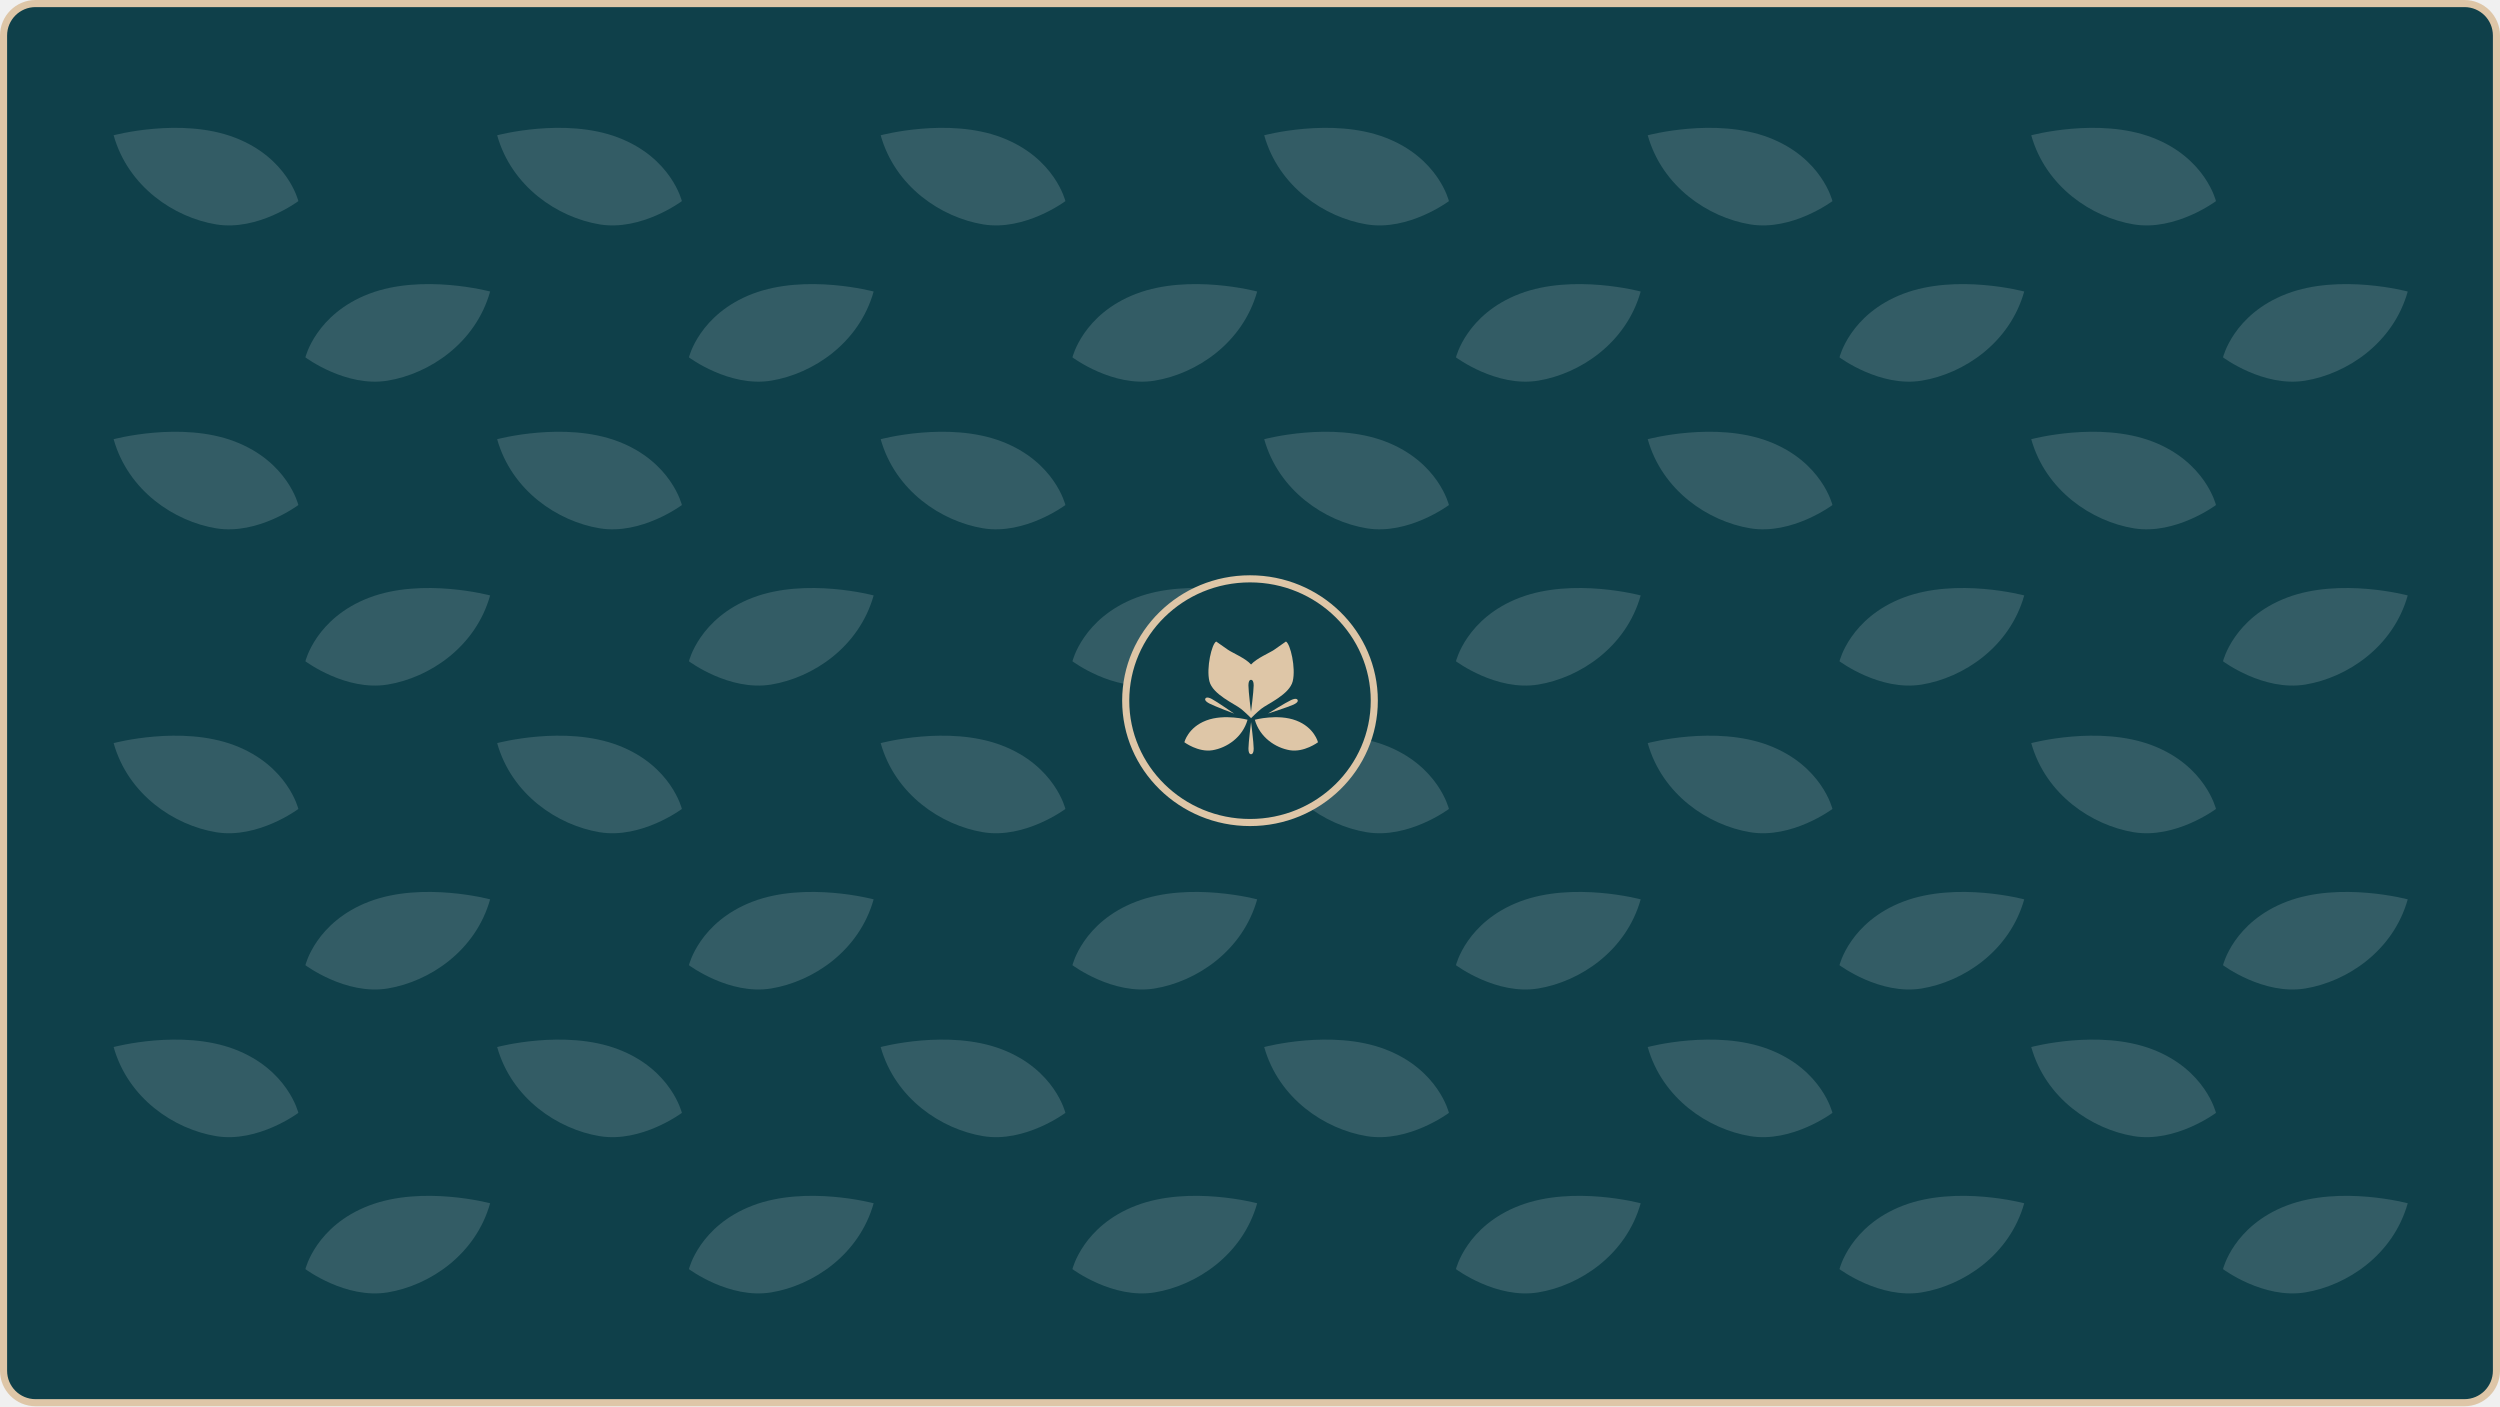
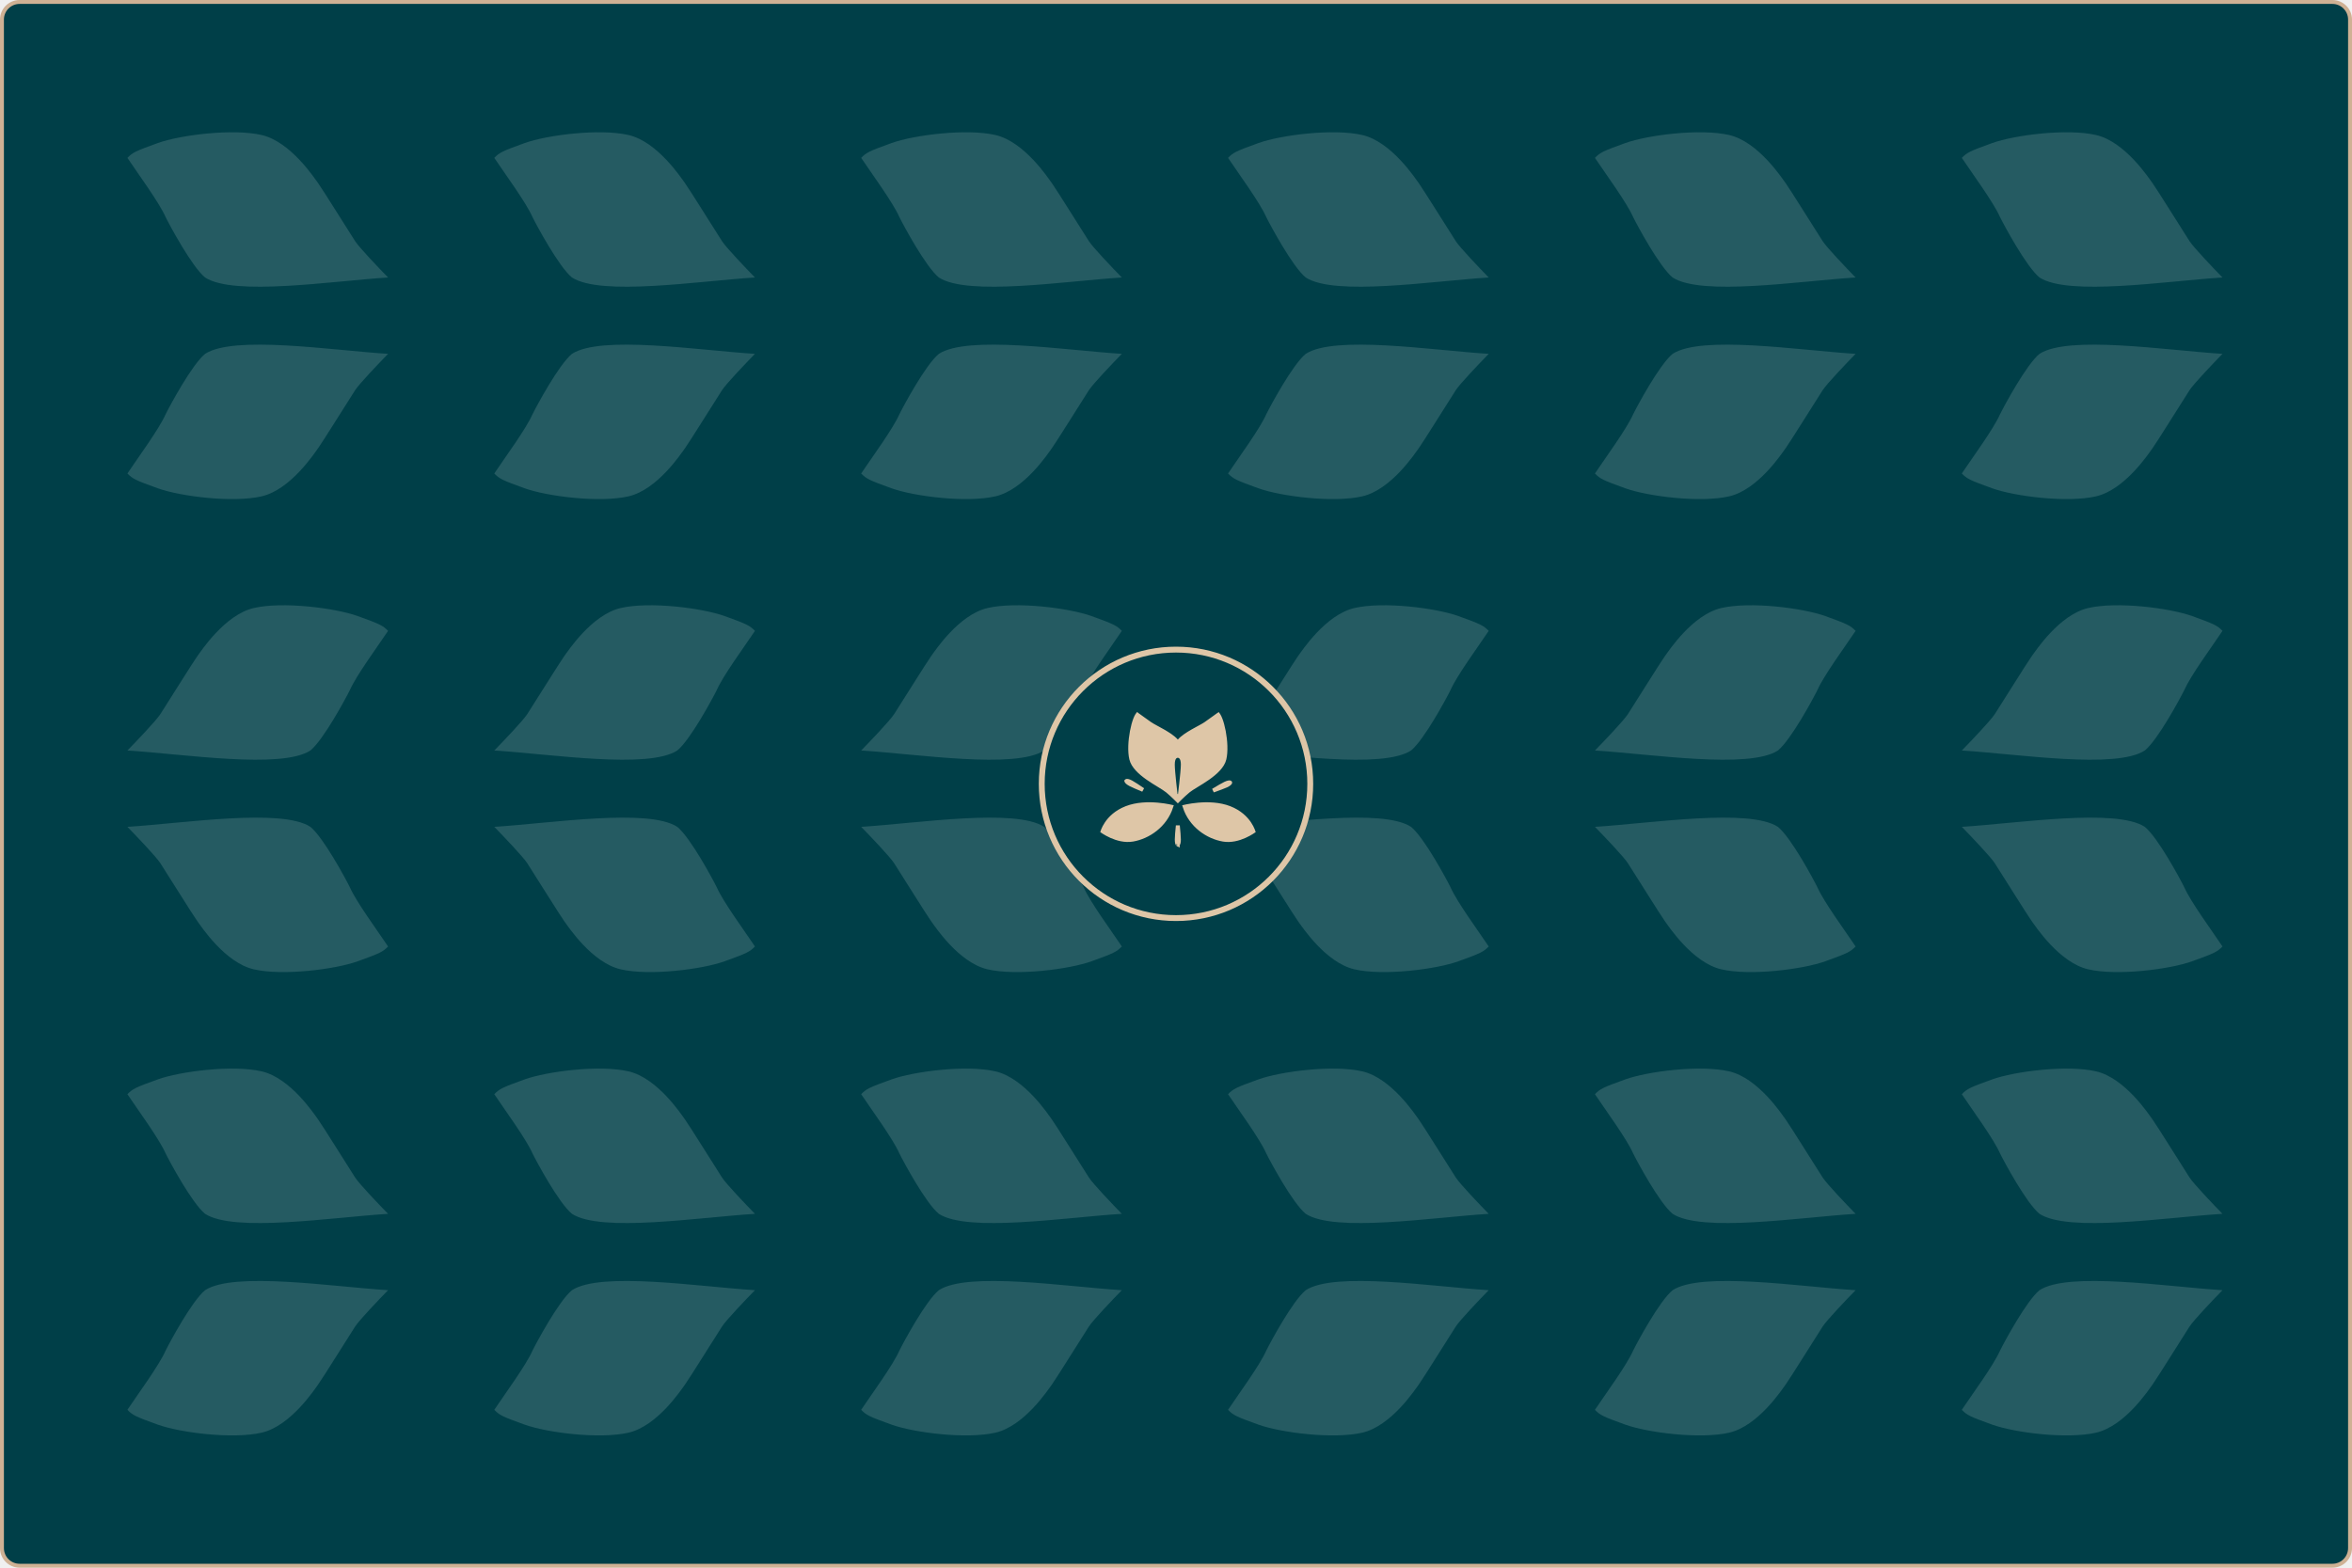
- <svg xmlns="http://www.w3.org/2000/svg" width="352" height="198" viewBox="0 0 352 198" fill="none">
-   <rect x="0.5" y="0.5" width="351" height="197" rx="4.5" fill="#0F404A" stroke="#DEC6A7" />
-   <g opacity="0.15">
-     <path d="M16 19.048C16 19.048 25.501 16.494 33.024 19.36C40.547 22.226 42.009 28.318 42.009 28.318C42.009 28.318 36.317 32.569 30.425 31.594C24.534 30.619 18.04 26.308 16 19.048Z" fill="white" />
-     <path d="M16 61.84C16 61.84 25.501 59.285 33.024 62.151C40.547 65.018 42.009 71.109 42.009 71.109C42.009 71.109 36.317 75.36 30.425 74.385C24.534 73.41 18.04 69.099 16 61.84Z" fill="white" />
-     <path d="M16 104.631C16 104.631 25.501 102.077 33.024 104.943C40.547 107.809 42.009 113.901 42.009 113.901C42.009 113.901 36.317 118.151 30.425 117.177C24.534 116.202 18.04 111.891 16 104.631Z" fill="white" />
-     <path d="M16 147.423C16 147.423 25.501 144.868 33.024 147.734C40.547 150.601 42.009 156.692 42.009 156.692C42.009 156.692 36.317 160.943 30.425 159.968C24.534 158.993 18.04 154.682 16 147.423Z" fill="white" />
-     <path d="M124 19.048C124 19.048 133.501 16.494 141.024 19.36C148.547 22.226 150.009 28.318 150.009 28.318C150.009 28.318 144.317 32.569 138.425 31.594C132.534 30.619 126.04 26.308 124 19.048Z" fill="white" />
-     <path d="M124 61.84C124 61.84 133.501 59.285 141.024 62.151C148.547 65.018 150.009 71.109 150.009 71.109C150.009 71.109 144.317 75.36 138.425 74.385C132.534 73.41 126.04 69.099 124 61.84Z" fill="white" />
-     <path d="M124 104.631C124 104.631 133.501 102.077 141.024 104.943C148.547 107.809 150.009 113.901 150.009 113.901C150.009 113.901 144.317 118.151 138.425 117.177C132.534 116.202 126.04 111.891 124 104.631Z" fill="white" />
-     <path d="M124 147.423C124 147.423 133.501 144.868 141.024 147.734C148.547 150.601 150.009 156.692 150.009 156.692C150.009 156.692 144.317 160.943 138.425 159.968C132.534 158.993 126.04 154.682 124 147.423Z" fill="white" />
-     <path d="M70 19.048C70 19.048 79.501 16.494 87.024 19.36C94.547 22.226 96.009 28.318 96.009 28.318C96.009 28.318 90.317 32.569 84.425 31.594C78.534 30.619 72.04 26.308 70 19.048Z" fill="white" />
-     <path d="M70 61.84C70 61.84 79.501 59.285 87.024 62.151C94.547 65.018 96.009 71.109 96.009 71.109C96.009 71.109 90.317 75.36 84.425 74.385C78.534 73.41 72.04 69.099 70 61.84Z" fill="white" />
-     <path d="M70 104.631C70 104.631 79.501 102.077 87.024 104.943C94.547 107.809 96.009 113.901 96.009 113.901C96.009 113.901 90.317 118.151 84.425 117.177C78.534 116.202 72.04 111.891 70 104.631Z" fill="white" />
-     <path d="M70 147.423C70 147.423 79.501 144.868 87.024 147.734C94.547 150.601 96.009 156.692 96.009 156.692C96.009 156.692 90.317 160.943 84.425 159.968C78.534 158.993 72.04 154.682 70 147.423Z" fill="white" />
-     <path d="M178 19.048C178 19.048 187.501 16.494 195.024 19.36C202.547 22.226 204.009 28.318 204.009 28.318C204.009 28.318 198.317 32.569 192.425 31.594C186.534 30.619 180.04 26.308 178 19.048Z" fill="white" />
-     <path d="M178 61.84C178 61.84 187.501 59.285 195.024 62.151C202.547 65.018 204.009 71.109 204.009 71.109C204.009 71.109 198.317 75.36 192.425 74.385C186.534 73.41 180.04 69.099 178 61.84Z" fill="white" />
-     <path d="M178 104.631C178 104.631 187.501 102.077 195.024 104.943C202.547 107.809 204.009 113.901 204.009 113.901C204.009 113.901 198.317 118.151 192.425 117.177C186.534 116.202 180.04 111.891 178 104.631Z" fill="white" />
-     <path d="M178 147.423C178 147.423 187.501 144.868 195.024 147.734C202.547 150.601 204.009 156.692 204.009 156.692C204.009 156.692 198.317 160.943 192.425 159.968C186.534 158.993 180.04 154.682 178 147.423Z" fill="white" />
-     <path d="M286 19.048C286 19.048 295.501 16.494 303.024 19.36C310.547 22.226 312.009 28.318 312.009 28.318C312.009 28.318 306.317 32.569 300.425 31.594C294.534 30.619 288.04 26.308 286 19.048Z" fill="white" />
-     <path d="M286 61.84C286 61.84 295.501 59.285 303.024 62.151C310.547 65.018 312.009 71.109 312.009 71.109C312.009 71.109 306.317 75.36 300.425 74.385C294.534 73.41 288.04 69.099 286 61.84Z" fill="white" />
-     <path d="M286 104.631C286 104.631 295.501 102.077 303.024 104.943C310.547 107.809 312.009 113.901 312.009 113.901C312.009 113.901 306.317 118.151 300.425 117.177C294.534 116.202 288.04 111.891 286 104.631Z" fill="white" />
-     <path d="M286 147.423C286 147.423 295.501 144.868 303.024 147.734C310.547 150.601 312.009 156.692 312.009 156.692C312.009 156.692 306.317 160.943 300.425 159.968C294.534 158.993 288.04 154.682 286 147.423Z" fill="white" />
-     <path d="M232 19.048C232 19.048 241.501 16.494 249.024 19.36C256.547 22.226 258.009 28.318 258.009 28.318C258.009 28.318 252.317 32.569 246.425 31.594C240.534 30.619 234.04 26.308 232 19.048Z" fill="white" />
-     <path d="M232 61.84C232 61.84 241.501 59.285 249.024 62.151C256.547 65.018 258.009 71.109 258.009 71.109C258.009 71.109 252.317 75.36 246.425 74.385C240.534 73.41 234.04 69.099 232 61.84Z" fill="white" />
-     <path d="M232 104.631C232 104.631 241.501 102.077 249.024 104.943C256.547 107.809 258.009 113.901 258.009 113.901C258.009 113.901 252.317 118.151 246.425 117.177C240.534 116.202 234.04 111.891 232 104.631Z" fill="white" />
-     <path d="M232 147.423C232 147.423 241.501 144.868 249.024 147.734C256.547 150.601 258.009 156.692 258.009 156.692C258.009 156.692 252.317 160.943 246.425 159.968C240.534 158.993 234.04 154.682 232 147.423Z" fill="white" />
-     <path d="M69.009 41.047C69.009 41.047 59.508 38.495 51.985 41.361C44.462 44.227 43 50.316 43 50.316C43 50.316 48.693 54.567 54.584 53.595C60.476 52.623 66.969 48.309 69.009 41.047Z" fill="white" />
-     <path d="M69.009 83.838C69.009 83.838 59.508 81.286 51.985 84.152C44.462 87.019 43 93.108 43 93.108C43 93.108 48.693 97.358 54.584 96.386C60.476 95.414 66.969 91.1 69.009 83.838Z" fill="white" />
-     <path d="M69.009 126.629C69.009 126.629 59.508 124.077 51.985 126.944C44.462 129.81 43 135.899 43 135.899C43 135.899 48.693 140.15 54.584 139.178C60.476 138.205 66.969 133.892 69.009 126.629Z" fill="white" />
-     <path d="M69.009 169.421C69.009 169.421 59.508 166.869 51.985 169.735C44.462 172.601 43 178.691 43 178.691C43 178.691 48.693 182.941 54.584 181.969C60.476 180.997 66.969 176.683 69.009 169.421Z" fill="white" />
-     <path d="M177.009 41.047C177.009 41.047 167.508 38.495 159.985 41.361C152.462 44.227 151 50.316 151 50.316C151 50.316 156.693 54.567 162.584 53.595C168.476 52.623 174.969 48.309 177.009 41.047Z" fill="white" />
-     <path d="M177.009 83.838C177.009 83.838 167.508 81.286 159.985 84.152C152.462 87.019 151 93.108 151 93.108C151 93.108 156.693 97.358 162.584 96.386C168.476 95.414 174.969 91.1 177.009 83.838Z" fill="white" />
-     <path d="M177.009 126.629C177.009 126.629 167.508 124.077 159.985 126.944C152.462 129.81 151 135.899 151 135.899C151 135.899 156.693 140.15 162.584 139.178C168.476 138.205 174.969 133.892 177.009 126.629Z" fill="white" />
-     <path d="M177.009 169.421C177.009 169.421 167.508 166.869 159.985 169.735C152.462 172.601 151 178.691 151 178.691C151 178.691 156.693 182.941 162.584 181.969C168.476 180.997 174.969 176.683 177.009 169.421Z" fill="white" />
-     <path d="M123.009 41.047C123.009 41.047 113.508 38.495 105.985 41.361C98.462 44.227 97 50.316 97 50.316C97 50.316 102.693 54.567 108.584 53.595C114.476 52.623 120.969 48.309 123.009 41.047Z" fill="white" />
-     <path d="M123.009 83.838C123.009 83.838 113.508 81.286 105.985 84.152C98.462 87.019 97 93.108 97 93.108C97 93.108 102.693 97.358 108.584 96.386C114.476 95.414 120.969 91.1 123.009 83.838Z" fill="white" />
-     <path d="M123.009 126.629C123.009 126.629 113.508 124.077 105.985 126.944C98.462 129.81 97 135.899 97 135.899C97 135.899 102.693 140.15 108.584 139.178C114.476 138.205 120.969 133.892 123.009 126.629Z" fill="white" />
-     <path d="M123.009 169.421C123.009 169.421 113.508 166.869 105.985 169.735C98.462 172.601 97 178.691 97 178.691C97 178.691 102.693 182.941 108.584 181.969C114.476 180.997 120.969 176.683 123.009 169.421Z" fill="white" />
-     <path d="M231.009 41.047C231.009 41.047 221.508 38.495 213.985 41.361C206.462 44.227 205 50.316 205 50.316C205 50.316 210.693 54.567 216.584 53.595C222.476 52.623 228.969 48.309 231.009 41.047Z" fill="white" />
-     <path d="M231.009 83.838C231.009 83.838 221.508 81.286 213.985 84.152C206.462 87.019 205 93.108 205 93.108C205 93.108 210.693 97.358 216.584 96.386C222.476 95.414 228.969 91.1 231.009 83.838Z" fill="white" />
-     <path d="M231.009 126.629C231.009 126.629 221.508 124.077 213.985 126.944C206.462 129.81 205 135.899 205 135.899C205 135.899 210.693 140.15 216.584 139.178C222.476 138.205 228.969 133.892 231.009 126.629Z" fill="white" />
-     <path d="M231.009 169.421C231.009 169.421 221.508 166.869 213.985 169.735C206.462 172.601 205 178.691 205 178.691C205 178.691 210.693 182.941 216.584 181.969C222.476 180.997 228.969 176.683 231.009 169.421Z" fill="white" />
-     <path d="M285.009 41.047C285.009 41.047 275.508 38.495 267.985 41.361C260.462 44.227 259 50.316 259 50.316C259 50.316 264.693 54.567 270.584 53.595C276.476 52.623 282.969 48.309 285.009 41.047Z" fill="white" />
-     <path d="M285.009 83.838C285.009 83.838 275.508 81.286 267.985 84.152C260.462 87.019 259 93.108 259 93.108C259 93.108 264.693 97.358 270.584 96.386C276.476 95.414 282.969 91.1 285.009 83.838Z" fill="white" />
-     <path d="M285.009 126.629C285.009 126.629 275.508 124.077 267.985 126.944C260.462 129.81 259 135.899 259 135.899C259 135.899 264.693 140.15 270.584 139.178C276.476 138.205 282.969 133.892 285.009 126.629Z" fill="white" />
-     <path d="M285.009 169.421C285.009 169.421 275.508 166.869 267.985 169.735C260.462 172.601 259 178.691 259 178.691C259 178.691 264.693 182.941 270.584 181.969C276.476 180.997 282.969 176.683 285.009 169.421Z" fill="white" />
-     <path d="M339.009 41.047C339.009 41.047 329.508 38.495 321.985 41.361C314.462 44.227 313 50.316 313 50.316C313 50.316 318.693 54.567 324.584 53.595C330.476 52.623 336.969 48.309 339.009 41.047Z" fill="white" />
-     <path d="M339.009 83.838C339.009 83.838 329.508 81.286 321.985 84.152C314.462 87.019 313 93.108 313 93.108C313 93.108 318.693 97.358 324.584 96.386C330.476 95.414 336.969 91.1 339.009 83.838Z" fill="white" />
-     <path d="M339.009 126.629C339.009 126.629 329.508 124.077 321.985 126.944C314.462 129.81 313 135.899 313 135.899C313 135.899 318.693 140.15 324.584 139.178C330.476 138.205 336.969 133.892 339.009 126.629Z" fill="white" />
-     <path d="M339.009 169.421C339.009 169.421 329.508 166.869 321.985 169.735C314.462 172.601 313 178.691 313 178.691C313 178.691 318.693 182.941 324.584 181.969C330.476 180.997 336.969 176.683 339.009 169.421Z" fill="white" />
-   </g>
-   <path d="M193.5 98.656C193.5 108.121 185.674 115.811 176 115.811C166.326 115.811 158.5 108.121 158.5 98.656C158.5 89.19 166.326 81.5 176 81.5C185.674 81.5 193.5 89.19 193.5 98.656Z" fill="#0F404A" stroke="#DEC6A7" />
-   <path d="M175.654 101.339C175.654 101.339 172.405 100.466 169.832 101.447C167.259 102.427 166.759 104.509 166.759 104.509C166.759 104.509 168.706 105.963 170.721 105.631C172.736 105.298 174.957 103.823 175.654 101.339Z" fill="#DEC6A7" />
-   <path d="M176.678 101.341C176.678 101.341 179.928 100.467 182.501 101.448C185.074 102.428 185.574 104.511 185.574 104.511C185.574 104.511 183.627 105.965 181.612 105.632C179.597 105.298 177.376 103.824 176.678 101.341Z" fill="#DEC6A7" />
-   <path d="M176.15 101.678C176.15 101.678 175.782 104.569 175.782 105.382C175.782 106.195 176.08 106.195 176.142 106.195C176.203 106.195 176.518 106.195 176.518 105.39C176.518 104.585 176.15 101.678 176.15 101.678Z" fill="#DEC6A7" />
-   <path d="M181.062 90.325C181.062 90.325 180.051 91.041 179.399 91.49C178.788 91.912 176.934 92.68 176.151 93.561C175.366 92.68 173.513 91.912 172.902 91.491C172.249 91.04 171.239 90.327 171.239 90.327C170.615 90.651 169.826 94.045 170.283 95.917C170.74 97.789 173.868 99.109 174.744 99.819C175.408 100.356 176.151 101.117 176.151 101.117C176.156 101.111 176.895 100.355 177.556 99.819C178.433 99.11 181.561 97.79 182.017 95.918C182.474 94.046 181.687 90.655 181.062 90.325ZM176.14 100.238C176.14 100.238 175.78 97.346 175.78 96.533C175.78 95.72 176.078 95.72 176.14 95.72C176.201 95.72 176.516 95.72 176.516 96.526C176.516 97.332 176.14 100.238 176.14 100.238Z" fill="#DEC6A7" />
-   <path d="M173.771 100.48C173.771 100.48 171.006 99.435 170.277 99.053C169.549 98.671 169.685 98.413 169.715 98.359C169.744 98.305 169.899 98.034 170.615 98.411C171.331 98.787 173.771 100.48 173.771 100.48Z" fill="#DEC6A7" />
-   <path d="M178.536 100.464C178.536 100.464 181.352 99.561 182.103 99.22C182.854 98.88 182.728 98.611 182.702 98.555C182.677 98.499 182.541 98.222 181.801 98.561C181.061 98.9 178.536 100.464 178.536 100.464Z" fill="#DEC6A7" />
+ <svg xmlns="http://www.w3.org/2000/svg" width="600" height="400" viewBox="0 0 600 400" fill="none">
+   <rect x="0.5" y="0.5" width="599" height="399" rx="4.5" fill="#003F48" stroke="#CFB194" />
+   <path opacity="0.15" d="M42.24 55.371C40.561 51.599 35.411 44.625 32.5 40.281C33.844 38.91 34.516 38.566 40.225 36.509C45.935 34.451 59.369 32.736 66.758 34.451C74.147 36.166 80.192 45.425 81.2 46.797C82.207 48.169 89.26 59.487 90.604 61.544C91.679 63.191 96.649 68.403 99 70.804C84.558 71.719 59.705 75.606 52.316 70.804C48.957 68.06 43.248 57.429 42.24 55.371Z" fill="#F7F7F7" />
+   <path opacity="0.15" d="M42.24 105.72C40.561 109.492 35.411 116.466 32.5 120.81C33.844 122.181 34.516 122.525 40.225 124.582C45.935 126.64 59.369 128.355 66.758 126.64C74.147 124.925 80.192 115.665 81.2 114.294C82.207 112.922 89.26 101.604 90.604 99.546C91.679 97.9 96.649 92.687 99 90.287C84.558 89.372 59.705 85.485 52.316 90.287C48.957 93.03 43.248 103.662 42.24 105.72Z" fill="#F7F7F7" />
+   <path opacity="0.15" d="M42.24 294.28C40.561 290.508 35.411 283.534 32.5 279.19C33.844 277.819 34.516 277.475 40.225 275.418C45.935 273.36 59.369 271.645 66.758 273.36C74.147 275.075 80.192 284.335 81.2 285.706C82.207 287.078 89.26 298.396 90.604 300.454C91.679 302.1 96.649 307.313 99 309.713C84.558 310.628 59.705 314.515 52.316 309.713C48.957 306.97 43.248 296.338 42.24 294.28Z" fill="#F7F7F7" />
+   <path opacity="0.15" d="M42.24 344.629C40.561 348.402 35.411 355.375 32.5 359.719C33.844 361.091 34.516 361.434 40.225 363.491C45.935 365.549 59.369 367.264 66.758 365.549C74.147 363.834 80.192 354.575 81.2 353.203C82.207 351.831 89.26 340.513 90.604 338.456C91.679 336.809 96.649 331.597 99 329.196C84.558 328.281 59.705 324.394 52.316 329.196C48.957 331.94 43.248 342.571 42.24 344.629Z" fill="#F7F7F7" />
+   <path opacity="0.15" d="M557.222 226.406C558.902 230.179 564.052 237.152 566.962 241.496C565.619 242.868 564.947 243.211 559.238 245.269C553.528 247.327 540.094 249.041 532.705 247.327C525.316 245.612 519.27 236.352 518.263 234.98C517.255 233.608 510.202 222.291 508.859 220.233C507.784 218.587 502.813 213.374 500.462 210.973C514.904 210.059 539.758 206.172 547.147 210.973C550.505 213.717 556.215 224.349 557.222 226.406Z" fill="#F7F7F7" />
+   <path opacity="0.15" d="M557.222 176.058C558.902 172.285 564.052 165.312 566.962 160.968C565.619 159.596 564.947 159.253 559.238 157.195C553.528 155.137 540.094 153.423 532.705 155.137C525.316 156.852 519.27 166.112 518.263 167.484C517.255 168.856 510.202 180.173 508.859 182.231C507.784 183.877 502.813 189.09 500.462 191.491C514.904 192.405 539.758 196.292 547.147 191.491C550.505 188.747 556.215 178.115 557.222 176.058Z" fill="#F7F7F7" />
+   <path opacity="0.15" d="M135.833 55.371C134.153 51.599 129.004 44.625 126.093 40.281C127.436 38.91 128.108 38.566 133.818 36.509C139.527 34.451 152.961 32.736 160.35 34.451C167.739 36.166 173.785 45.425 174.792 46.797C175.8 48.169 182.853 59.487 184.196 61.544C185.271 63.191 190.242 68.403 192.593 70.804C178.151 71.719 153.297 75.606 145.908 70.804C142.55 68.06 136.84 57.429 135.833 55.371Z" fill="#F7F7F7" />
+   <path opacity="0.15" d="M135.833 105.72C134.153 109.492 129.004 116.466 126.093 120.81C127.436 122.181 128.108 122.525 133.818 124.582C139.527 126.64 152.961 128.355 160.35 126.64C167.739 124.925 173.785 115.665 174.792 114.294C175.8 112.922 182.853 101.604 184.196 99.546C185.271 97.9 190.242 92.687 192.593 90.287C178.151 89.372 153.297 85.485 145.908 90.287C142.55 93.03 136.84 103.662 135.833 105.72Z" fill="#F7F7F7" />
+   <path opacity="0.15" d="M135.833 294.28C134.153 290.508 129.004 283.534 126.093 279.19C127.436 277.819 128.108 277.475 133.818 275.418C139.527 273.36 152.961 271.645 160.35 273.36C167.739 275.075 173.785 284.335 174.792 285.706C175.8 287.078 182.853 298.396 184.196 300.454C185.271 302.1 190.242 307.313 192.593 309.713C178.151 310.628 153.297 314.515 145.908 309.713C142.55 306.97 136.84 296.338 135.833 294.28Z" fill="#F7F7F7" />
+   <path opacity="0.15" d="M135.833 344.629C134.153 348.402 129.004 355.375 126.093 359.719C127.436 361.091 128.108 361.434 133.818 363.491C139.527 365.549 152.961 367.264 160.35 365.549C167.739 363.834 173.785 354.575 174.792 353.203C175.8 351.831 182.853 340.513 184.196 338.456C185.271 336.809 190.242 331.597 192.593 329.196C178.151 328.281 153.297 324.394 145.908 329.196C142.55 331.94 136.84 342.571 135.833 344.629Z" fill="#F7F7F7" />
+   <path opacity="0.15" d="M463.63 226.406C465.309 230.179 470.459 237.152 473.37 241.496C472.027 242.868 471.355 243.211 465.645 245.269C459.936 247.327 446.501 249.041 439.112 247.327C431.724 245.612 425.678 236.352 424.671 234.98C423.663 233.608 416.61 222.291 415.267 220.233C414.192 218.587 409.221 213.374 406.87 210.973C421.312 210.059 446.165 206.172 453.554 210.973C456.913 213.717 462.623 224.349 463.63 226.406Z" fill="#F7F7F7" />
+   <path opacity="0.15" d="M463.63 176.058C465.309 172.285 470.459 165.312 473.37 160.968C472.027 159.596 471.355 159.253 465.645 157.195C459.936 155.137 446.501 153.423 439.112 155.137C431.724 156.852 425.678 166.112 424.671 167.484C423.663 168.856 416.61 180.173 415.267 182.231C414.192 183.877 409.221 189.09 406.87 191.491C421.312 192.405 446.165 196.292 453.554 191.491C456.913 188.747 462.623 178.115 463.63 176.058Z" fill="#F7F7F7" />
+   <path opacity="0.15" d="M229.425 55.371C227.746 51.599 222.596 44.625 219.685 40.281C221.028 38.91 221.7 38.566 227.41 36.509C233.119 34.451 246.554 32.736 253.943 34.451C261.331 36.166 267.377 45.425 268.384 46.797C269.392 48.169 276.445 59.487 277.789 61.544C278.863 63.191 283.834 68.403 286.185 70.804C271.743 71.719 246.89 75.606 239.501 70.804C236.142 68.06 230.433 57.429 229.425 55.371Z" fill="#F7F7F7" />
+   <path opacity="0.15" d="M229.425 105.72C227.746 109.492 222.596 116.466 219.685 120.81C221.028 122.181 221.7 122.525 227.41 124.582C233.119 126.64 246.554 128.355 253.943 126.64C261.331 124.925 267.377 115.665 268.384 114.294C269.392 112.922 276.445 101.604 277.789 99.546C278.863 97.9 283.834 92.687 286.185 90.287C271.743 89.372 246.89 85.485 239.501 90.287C236.142 93.03 230.433 103.662 229.425 105.72Z" fill="#F7F7F7" />
+   <path opacity="0.15" d="M229.425 294.28C227.746 290.508 222.596 283.534 219.685 279.19C221.028 277.819 221.7 277.475 227.41 275.418C233.119 273.36 246.554 271.645 253.943 273.36C261.331 275.075 267.377 284.335 268.384 285.706C269.392 287.078 276.445 298.396 277.789 300.454C278.863 302.1 283.834 307.313 286.185 309.713C271.743 310.628 246.89 314.515 239.501 309.713C236.142 306.97 230.433 296.338 229.425 294.28Z" fill="#F7F7F7" />
+   <path opacity="0.15" d="M229.425 344.629C227.746 348.402 222.596 355.375 219.685 359.719C221.028 361.091 221.7 361.434 227.41 363.491C233.119 365.549 246.554 367.264 253.943 365.549C261.331 363.834 267.377 354.575 268.384 353.203C269.392 351.831 276.445 340.513 277.789 338.456C278.863 336.809 283.834 331.597 286.185 329.196C271.743 328.281 246.89 324.394 239.501 329.196C236.142 331.94 230.433 342.571 229.425 344.629Z" fill="#F7F7F7" />
+   <path opacity="0.15" d="M370.038 226.406C371.717 230.179 376.867 237.152 379.777 241.496C378.434 242.868 377.762 243.211 372.053 245.269C366.343 247.327 352.909 249.041 345.52 247.327C338.131 245.612 332.086 236.352 331.078 234.98C330.07 233.608 323.017 222.291 321.674 220.233C320.599 218.587 315.629 213.374 313.278 210.973C327.719 210.059 352.573 206.172 359.962 210.973C363.32 213.717 369.03 224.349 370.038 226.406Z" fill="#F7F7F7" />
+   <path opacity="0.15" d="M370.038 176.058C371.717 172.285 376.867 165.312 379.777 160.968C378.434 159.596 377.762 159.253 372.053 157.195C366.343 155.137 352.909 153.423 345.52 155.137C338.131 156.852 332.086 166.112 331.078 167.484C330.07 168.856 323.017 180.173 321.674 182.231C320.599 183.877 315.629 189.09 313.278 191.491C327.719 192.405 352.573 196.292 359.962 191.491C363.32 188.747 369.03 178.115 370.038 176.058Z" fill="#F7F7F7" />
+   <path opacity="0.15" d="M323.017 55.371C321.338 51.599 316.188 44.625 313.277 40.281C314.621 38.91 315.292 38.566 321.002 36.509C326.712 34.451 340.146 32.736 347.535 34.451C354.924 36.166 360.969 45.425 361.977 46.797C362.984 48.169 370.037 59.487 371.381 61.544C372.456 63.191 377.426 68.403 379.777 70.804C365.335 71.719 340.482 75.606 333.093 70.804C329.734 68.06 324.025 57.429 323.017 55.371Z" fill="#F7F7F7" />
+   <path opacity="0.15" d="M323.017 105.72C321.338 109.492 316.188 116.466 313.277 120.81C314.621 122.181 315.292 122.525 321.002 124.582C326.712 126.64 340.146 128.355 347.535 126.64C354.924 124.925 360.969 115.665 361.977 114.294C362.984 112.922 370.037 101.604 371.381 99.546C372.456 97.9 377.426 92.687 379.777 90.287C365.335 89.372 340.482 85.485 333.093 90.287C329.734 93.03 324.025 103.662 323.017 105.72Z" fill="#F7F7F7" />
+   <path opacity="0.15" d="M323.017 294.28C321.338 290.508 316.188 283.534 313.277 279.19C314.621 277.819 315.292 277.475 321.002 275.418C326.712 273.36 340.146 271.645 347.535 273.36C354.924 275.075 360.969 284.335 361.977 285.706C362.984 287.078 370.037 298.396 371.381 300.454C372.456 302.1 377.426 307.313 379.777 309.713C365.335 310.628 340.482 314.515 333.093 309.713C329.734 306.97 324.025 296.338 323.017 294.28Z" fill="#F7F7F7" />
+   <path opacity="0.15" d="M323.017 344.629C321.338 348.402 316.188 355.375 313.277 359.719C314.621 361.091 315.292 361.434 321.002 363.491C326.712 365.549 340.146 367.264 347.535 365.549C354.924 363.834 360.969 354.575 361.977 353.203C362.984 351.831 370.037 340.513 371.381 338.456C372.456 336.809 377.426 331.597 379.777 329.196C365.335 328.281 340.482 324.394 333.093 329.196C329.734 331.94 324.025 342.571 323.017 344.629Z" fill="#F7F7F7" />
+   <path opacity="0.15" d="M276.445 226.406C278.124 230.179 283.274 237.152 286.185 241.496C284.842 242.868 284.17 243.211 278.46 245.269C272.751 247.327 259.316 249.041 251.928 247.327C244.539 245.612 238.493 236.352 237.486 234.98C236.478 233.608 229.425 222.291 228.082 220.233C227.007 218.587 222.036 213.374 219.685 210.973C234.127 210.059 258.981 206.172 266.369 210.973C269.728 213.717 275.438 224.349 276.445 226.406Z" fill="#F7F7F7" />
+   <path opacity="0.15" d="M276.445 176.058C278.124 172.285 283.274 165.312 286.185 160.968C284.842 159.596 284.17 159.253 278.46 157.195C272.751 155.137 259.316 153.423 251.928 155.137C244.539 156.852 238.493 166.112 237.486 167.484C236.478 168.856 229.425 180.173 228.082 182.231C227.007 183.877 222.036 189.09 219.685 191.491C234.127 192.405 258.981 196.292 266.369 191.491C269.728 188.747 275.438 178.115 276.445 176.058Z" fill="#F7F7F7" />
+   <path opacity="0.15" d="M416.61 55.371C414.931 51.599 409.781 44.625 406.87 40.281C408.214 38.91 408.886 38.566 414.595 36.509C420.305 34.451 433.739 32.736 441.128 34.451C448.517 36.166 454.562 45.425 455.57 46.797C456.577 48.169 463.63 59.487 464.974 61.544C466.049 63.191 471.019 68.403 473.37 70.804C458.928 71.719 434.075 75.606 426.686 70.804C423.327 68.06 417.618 57.429 416.61 55.371Z" fill="#F7F7F7" />
+   <path opacity="0.15" d="M416.61 105.72C414.931 109.492 409.781 116.466 406.87 120.81C408.214 122.181 408.886 122.525 414.595 124.582C420.305 126.64 433.739 128.355 441.128 126.64C448.517 124.925 454.562 115.665 455.57 114.294C456.577 112.922 463.63 101.604 464.974 99.546C466.049 97.9 471.019 92.687 473.37 90.287C458.928 89.372 434.075 85.485 426.686 90.287C423.327 93.03 417.618 103.662 416.61 105.72Z" fill="#F7F7F7" />
+   <path opacity="0.15" d="M416.61 294.28C414.931 290.508 409.781 283.534 406.87 279.19C408.214 277.819 408.886 277.475 414.595 275.418C420.305 273.36 433.739 271.645 441.128 273.36C448.517 275.075 454.562 284.335 455.57 285.706C456.577 287.078 463.63 298.396 464.974 300.454C466.049 302.1 471.019 307.313 473.37 309.713C458.928 310.628 434.075 314.515 426.686 309.713C423.327 306.97 417.618 296.338 416.61 294.28Z" fill="#F7F7F7" />
+   <path opacity="0.15" d="M416.61 344.629C414.931 348.402 409.781 355.375 406.87 359.719C408.214 361.091 408.886 361.434 414.595 363.491C420.305 365.549 433.739 367.264 441.128 365.549C448.517 363.834 454.562 354.575 455.57 353.203C456.577 351.831 463.63 340.513 464.974 338.456C466.049 336.809 471.019 331.597 473.37 329.196C458.928 328.281 434.075 324.394 426.686 329.196C423.327 331.94 417.618 342.571 416.61 344.629Z" fill="#F7F7F7" />
+   <path opacity="0.15" d="M182.853 226.406C184.532 230.179 189.682 237.152 192.593 241.496C191.25 242.868 190.578 243.211 184.868 245.269C179.159 247.327 165.724 249.041 158.335 247.327C150.947 245.612 144.901 236.352 143.894 234.98C142.886 233.608 135.833 222.291 134.49 220.233C133.415 218.587 128.444 213.374 126.093 210.973C140.535 210.059 165.389 206.172 172.777 210.973C176.136 213.717 181.846 224.349 182.853 226.406Z" fill="#F7F7F7" />
+   <path opacity="0.15" d="M182.853 176.058C184.532 172.285 189.682 165.312 192.593 160.968C191.25 159.596 190.578 159.253 184.868 157.195C179.159 155.137 165.724 153.423 158.336 155.137C150.947 156.852 144.901 166.112 143.894 167.484C142.886 168.856 135.833 180.173 134.49 182.231C133.415 183.877 128.444 189.09 126.093 191.491C140.535 192.405 165.389 196.292 172.777 191.491C176.136 188.747 181.846 178.115 182.853 176.058Z" fill="#F7F7F7" />
+   <path opacity="0.15" d="M510.202 55.371C508.523 51.599 503.373 44.625 500.462 40.281C501.806 38.91 502.478 38.566 508.187 36.509C513.897 34.451 527.331 32.736 534.72 34.451C542.109 36.166 548.154 45.425 549.162 46.797C550.169 48.169 557.222 59.487 558.566 61.544C559.641 63.191 564.611 68.403 566.962 70.804C552.52 71.719 527.667 75.606 520.278 70.804C516.919 68.06 511.21 57.429 510.202 55.371Z" fill="#F7F7F7" />
+   <path opacity="0.15" d="M510.202 105.72C508.523 109.492 503.373 116.466 500.462 120.81C501.806 122.181 502.478 122.525 508.187 124.582C513.897 126.64 527.331 128.355 534.72 126.64C542.109 124.925 548.154 115.665 549.162 114.294C550.169 112.922 557.222 101.604 558.566 99.546C559.641 97.9 564.611 92.687 566.962 90.287C552.52 89.372 527.667 85.485 520.278 90.287C516.919 93.03 511.21 103.662 510.202 105.72Z" fill="#F7F7F7" />
+   <path opacity="0.15" d="M510.203 294.28C508.523 290.508 503.373 283.534 500.463 279.19C501.806 277.819 502.478 277.475 508.187 275.418C513.897 273.36 527.331 271.645 534.72 273.36C542.109 275.075 548.154 284.335 549.162 285.706C550.17 287.078 557.223 298.396 558.566 300.454C559.641 302.1 564.612 307.313 566.963 309.713C552.521 310.628 527.667 314.515 520.278 309.713C516.92 306.97 511.21 296.338 510.203 294.28Z" fill="#F7F7F7" />
+   <path opacity="0.15" d="M510.203 344.629C508.523 348.402 503.373 355.375 500.463 359.719C501.806 361.091 502.478 361.434 508.187 363.491C513.897 365.549 527.331 367.264 534.72 365.549C542.109 363.834 548.154 354.575 549.162 353.203C550.17 351.831 557.223 340.513 558.566 338.456C559.641 336.809 564.612 331.597 566.963 329.196C552.521 328.281 527.667 324.394 520.278 329.196C516.92 331.94 511.21 342.571 510.203 344.629Z" fill="#F7F7F7" />
+   <path opacity="0.15" d="M89.26 226.406C90.939 230.179 96.089 237.152 99 241.496C97.656 242.868 96.985 243.211 91.275 245.269C85.566 247.327 72.131 249.041 64.742 247.327C57.353 245.612 51.308 236.352 50.3 234.98C49.293 233.608 42.24 222.291 40.896 220.233C39.822 218.587 34.851 213.374 32.5 210.973C46.942 210.059 71.795 206.172 79.184 210.973C82.543 213.717 88.252 224.349 89.26 226.406Z" fill="#F7F7F7" />
+   <path opacity="0.15" d="M89.26 176.058C90.939 172.285 96.089 165.312 99 160.968C97.656 159.596 96.985 159.253 91.275 157.195C85.566 155.137 72.131 153.423 64.742 155.137C57.353 156.852 51.308 166.112 50.3 167.484C49.293 168.856 42.24 180.173 40.896 182.231C39.822 183.877 34.851 189.09 32.5 191.491C46.942 192.405 71.795 196.292 79.184 191.491C82.543 188.747 88.252 178.115 89.26 176.058Z" fill="#F7F7F7" />
+   <circle cx="300" cy="200" r="34.25" fill="#003F48" stroke="#DEC6A7" stroke-width="1.5" />
+   <path d="M298.172 205.702C298.416 205.751 298.625 205.796 298.795 205.834C297.241 210.672 292.903 213.566 288.945 214.234C286.961 214.57 284.98 214.006 283.466 213.331C282.713 212.995 282.089 212.638 281.653 212.365C281.498 212.267 281.367 212.181 281.263 212.11C281.296 212.013 281.339 211.896 281.393 211.762C281.565 211.336 281.851 210.74 282.298 210.081C283.191 208.764 284.734 207.185 287.337 206.171C289.944 205.154 292.923 205.091 295.279 205.294C296.453 205.396 297.46 205.562 298.172 205.702Z" fill="#DEC6A7" stroke="#DEC6A7" />
+   <path d="M312.06 214.237C308.102 213.567 303.764 210.674 302.21 205.838C302.38 205.8 302.589 205.755 302.833 205.706C303.546 205.566 304.553 205.399 305.726 205.298C308.082 205.094 311.061 205.156 313.668 206.173C316.271 207.188 317.813 208.767 318.707 210.084C319.154 210.744 319.44 211.339 319.612 211.766C319.666 211.9 319.709 212.017 319.742 212.114C319.638 212.185 319.507 212.271 319.352 212.369C318.916 212.642 318.292 212.999 317.539 213.335C316.025 214.01 314.044 214.573 312.06 214.237Z" fill="#DEC6A7" stroke="#DEC6A7" />
+   <path d="M300.467 210.637C300.618 212.108 300.742 213.532 300.742 214.209C300.742 215.033 300.582 215.323 300.512 215.407C300.476 215.449 300.462 215.446 300.454 215.445C300.452 215.445 300.451 215.445 300.45 215.445C300.447 215.445 300.445 215.445 300.443 215.445C300.438 215.441 300.428 215.432 300.415 215.416C300.347 215.329 300.193 215.029 300.193 214.191C300.193 213.51 300.316 212.097 300.467 210.637ZM300.448 215.448C300.448 215.448 300.448 215.448 300.446 215.447C300.448 215.447 300.448 215.448 300.448 215.448Z" fill="#DEC6A7" stroke="#DEC6A7" />
+   <path d="M300.446 203.098L299.95 203.158L300.942 203.16L300.446 203.098ZM300.446 203.098L300.942 203.16L300.942 203.16L300.942 203.159L300.943 203.156L300.945 203.142L300.951 203.089L300.977 202.887C300.998 202.711 301.029 202.459 301.066 202.151C301.141 201.536 301.24 200.697 301.339 199.803C301.536 198.03 301.738 195.997 301.738 195.094C301.738 194.181 301.568 193.603 301.274 193.252C300.952 192.867 300.568 192.856 300.446 192.856H300.444C300.397 192.856 300.264 192.856 300.106 192.912C299.941 192.971 299.772 193.081 299.627 193.265C299.349 193.617 299.189 194.194 299.189 195.11C299.189 196.019 299.382 198.046 299.57 199.814C299.665 200.705 299.76 201.541 299.831 202.154C299.867 202.46 299.896 202.711 299.917 202.885L299.941 203.087L299.948 203.14L299.949 203.153L299.95 203.157L299.95 203.158L299.95 203.158L300.446 203.098ZM301.082 203.666C300.843 203.901 300.633 204.112 300.47 204.277C300.308 204.113 300.101 203.905 299.862 203.671C299.292 203.113 298.54 202.402 297.825 201.81C297.329 201.399 296.533 200.912 295.655 200.376L295.606 200.346C294.723 199.807 293.729 199.199 292.763 198.519C290.764 197.112 289.026 195.485 288.592 193.665C288.135 191.747 288.296 188.99 288.75 186.595C288.976 185.405 289.27 184.329 289.582 183.517C289.739 183.11 289.895 182.782 290.043 182.542C290.084 182.474 290.123 182.417 290.158 182.37L290.182 182.388C290.403 182.547 290.713 182.77 291.065 183.023C291.769 183.529 292.646 184.158 293.335 184.646L293.336 184.647C293.686 184.893 294.197 185.18 294.765 185.49C294.914 185.571 295.068 185.655 295.225 185.74C295.68 185.986 296.167 186.25 296.662 186.532C298.008 187.298 299.327 188.151 300.092 189.03L300.47 189.464L300.847 189.029C301.61 188.15 302.929 187.297 304.275 186.531C304.771 186.248 305.26 185.984 305.716 185.737C305.872 185.652 306.025 185.569 306.173 185.488C306.742 185.178 307.253 184.891 307.603 184.645L307.603 184.645C308.292 184.159 309.169 183.529 309.874 183.022C310.226 182.768 310.536 182.544 310.757 182.384L310.78 182.368C310.815 182.415 310.854 182.473 310.896 182.541C311.044 182.782 311.2 183.111 311.356 183.518C311.668 184.332 311.962 185.408 312.188 186.599C312.642 188.993 312.802 191.749 312.345 193.667C311.911 195.487 310.173 197.114 308.175 198.521C307.207 199.203 306.21 199.811 305.325 200.351L305.283 200.377C304.405 200.913 303.609 201.4 303.112 201.81L303.112 201.811C302.4 202.401 301.651 203.109 301.082 203.666Z" fill="#DEC6A7" stroke="#DEC6A7" />
+   <path d="M291.582 201.538C290.229 200.981 288.929 200.424 288.331 200.103C287.598 199.709 287.406 199.433 287.361 199.33C287.351 199.308 287.348 199.295 287.347 199.288C287.348 199.286 287.349 199.284 287.351 199.281C287.351 199.281 287.351 199.281 287.351 199.28C287.353 199.275 287.358 199.256 287.419 199.243C287.526 199.22 287.855 199.214 288.568 199.598C289.159 199.917 290.356 200.705 291.582 201.538ZM287.347 199.283C287.347 199.283 287.347 199.283 287.347 199.285C287.347 199.283 287.347 199.282 287.347 199.283Z" fill="#DEC6A7" stroke="#DEC6A7" />
+   <path d="M309.475 201.709C310.741 200.942 311.977 200.22 312.586 199.935C313.325 199.588 313.654 199.611 313.759 199.64C313.82 199.656 313.818 199.674 313.818 199.675C313.818 199.675 313.818 199.675 313.818 199.675C313.819 199.676 313.82 199.678 313.82 199.679C313.825 199.685 313.83 199.691 313.808 199.735C313.759 199.834 313.555 200.1 312.801 200.451C312.184 200.737 310.855 201.225 309.475 201.709Z" fill="#DEC6A7" stroke="#DEC6A7" />
</svg>
